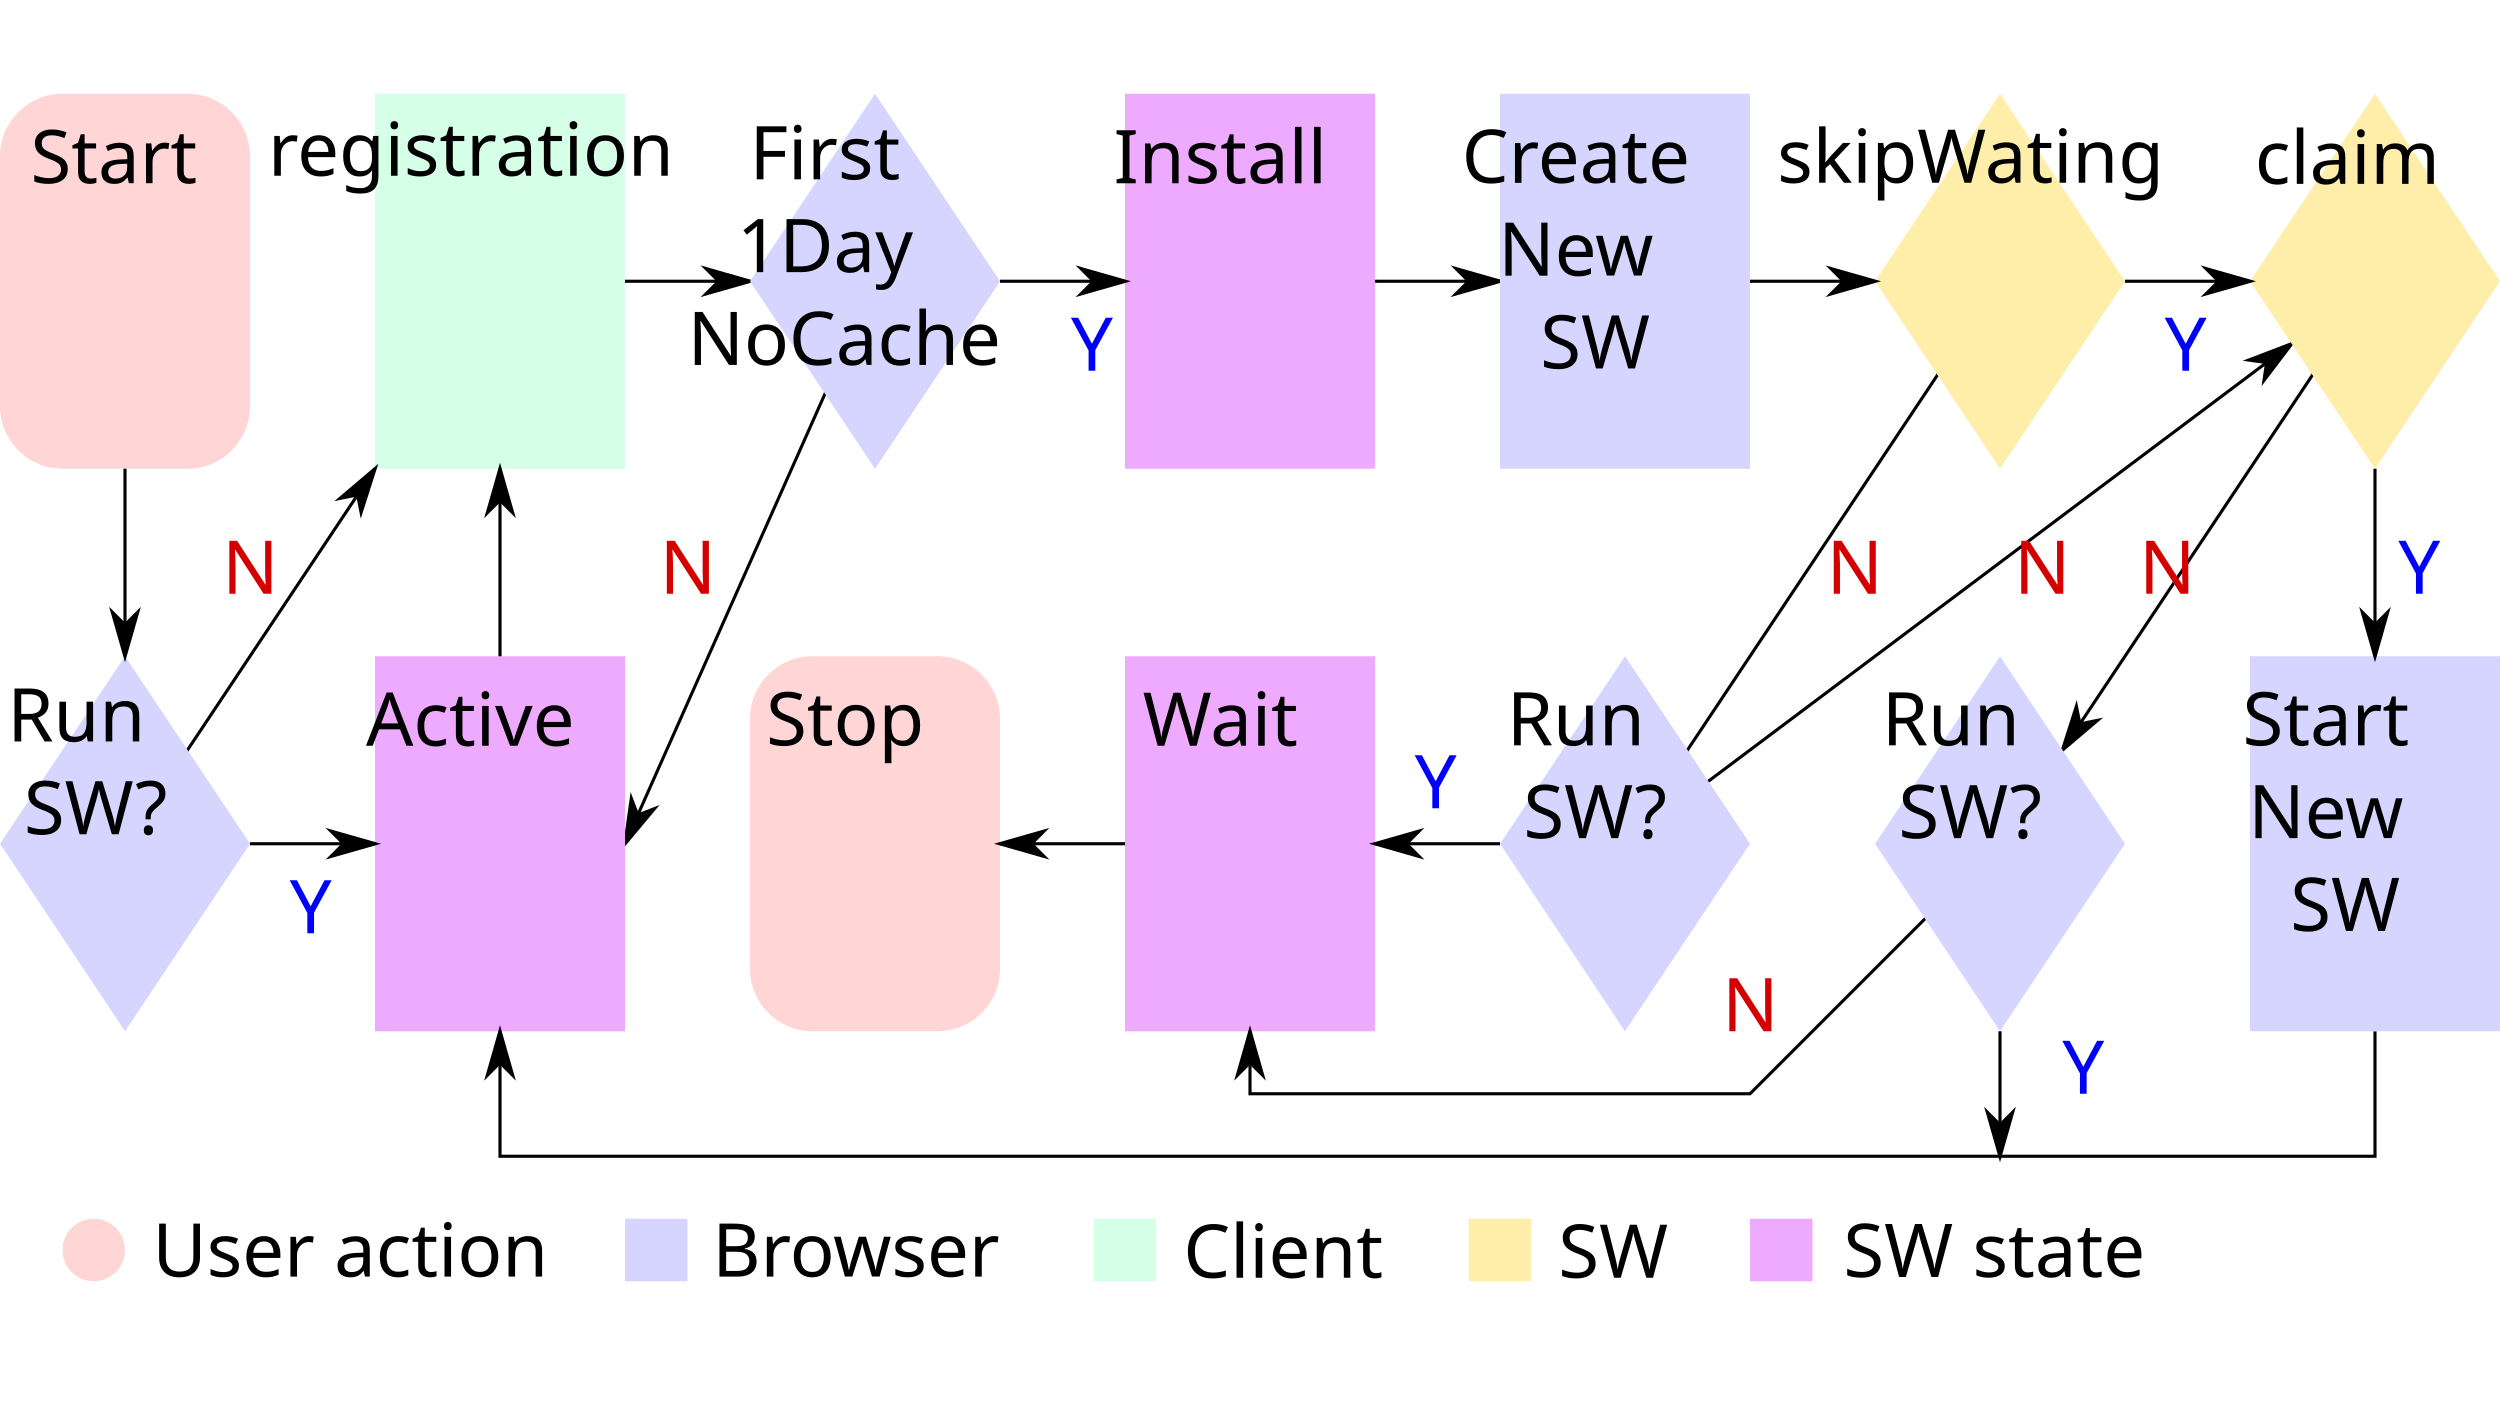
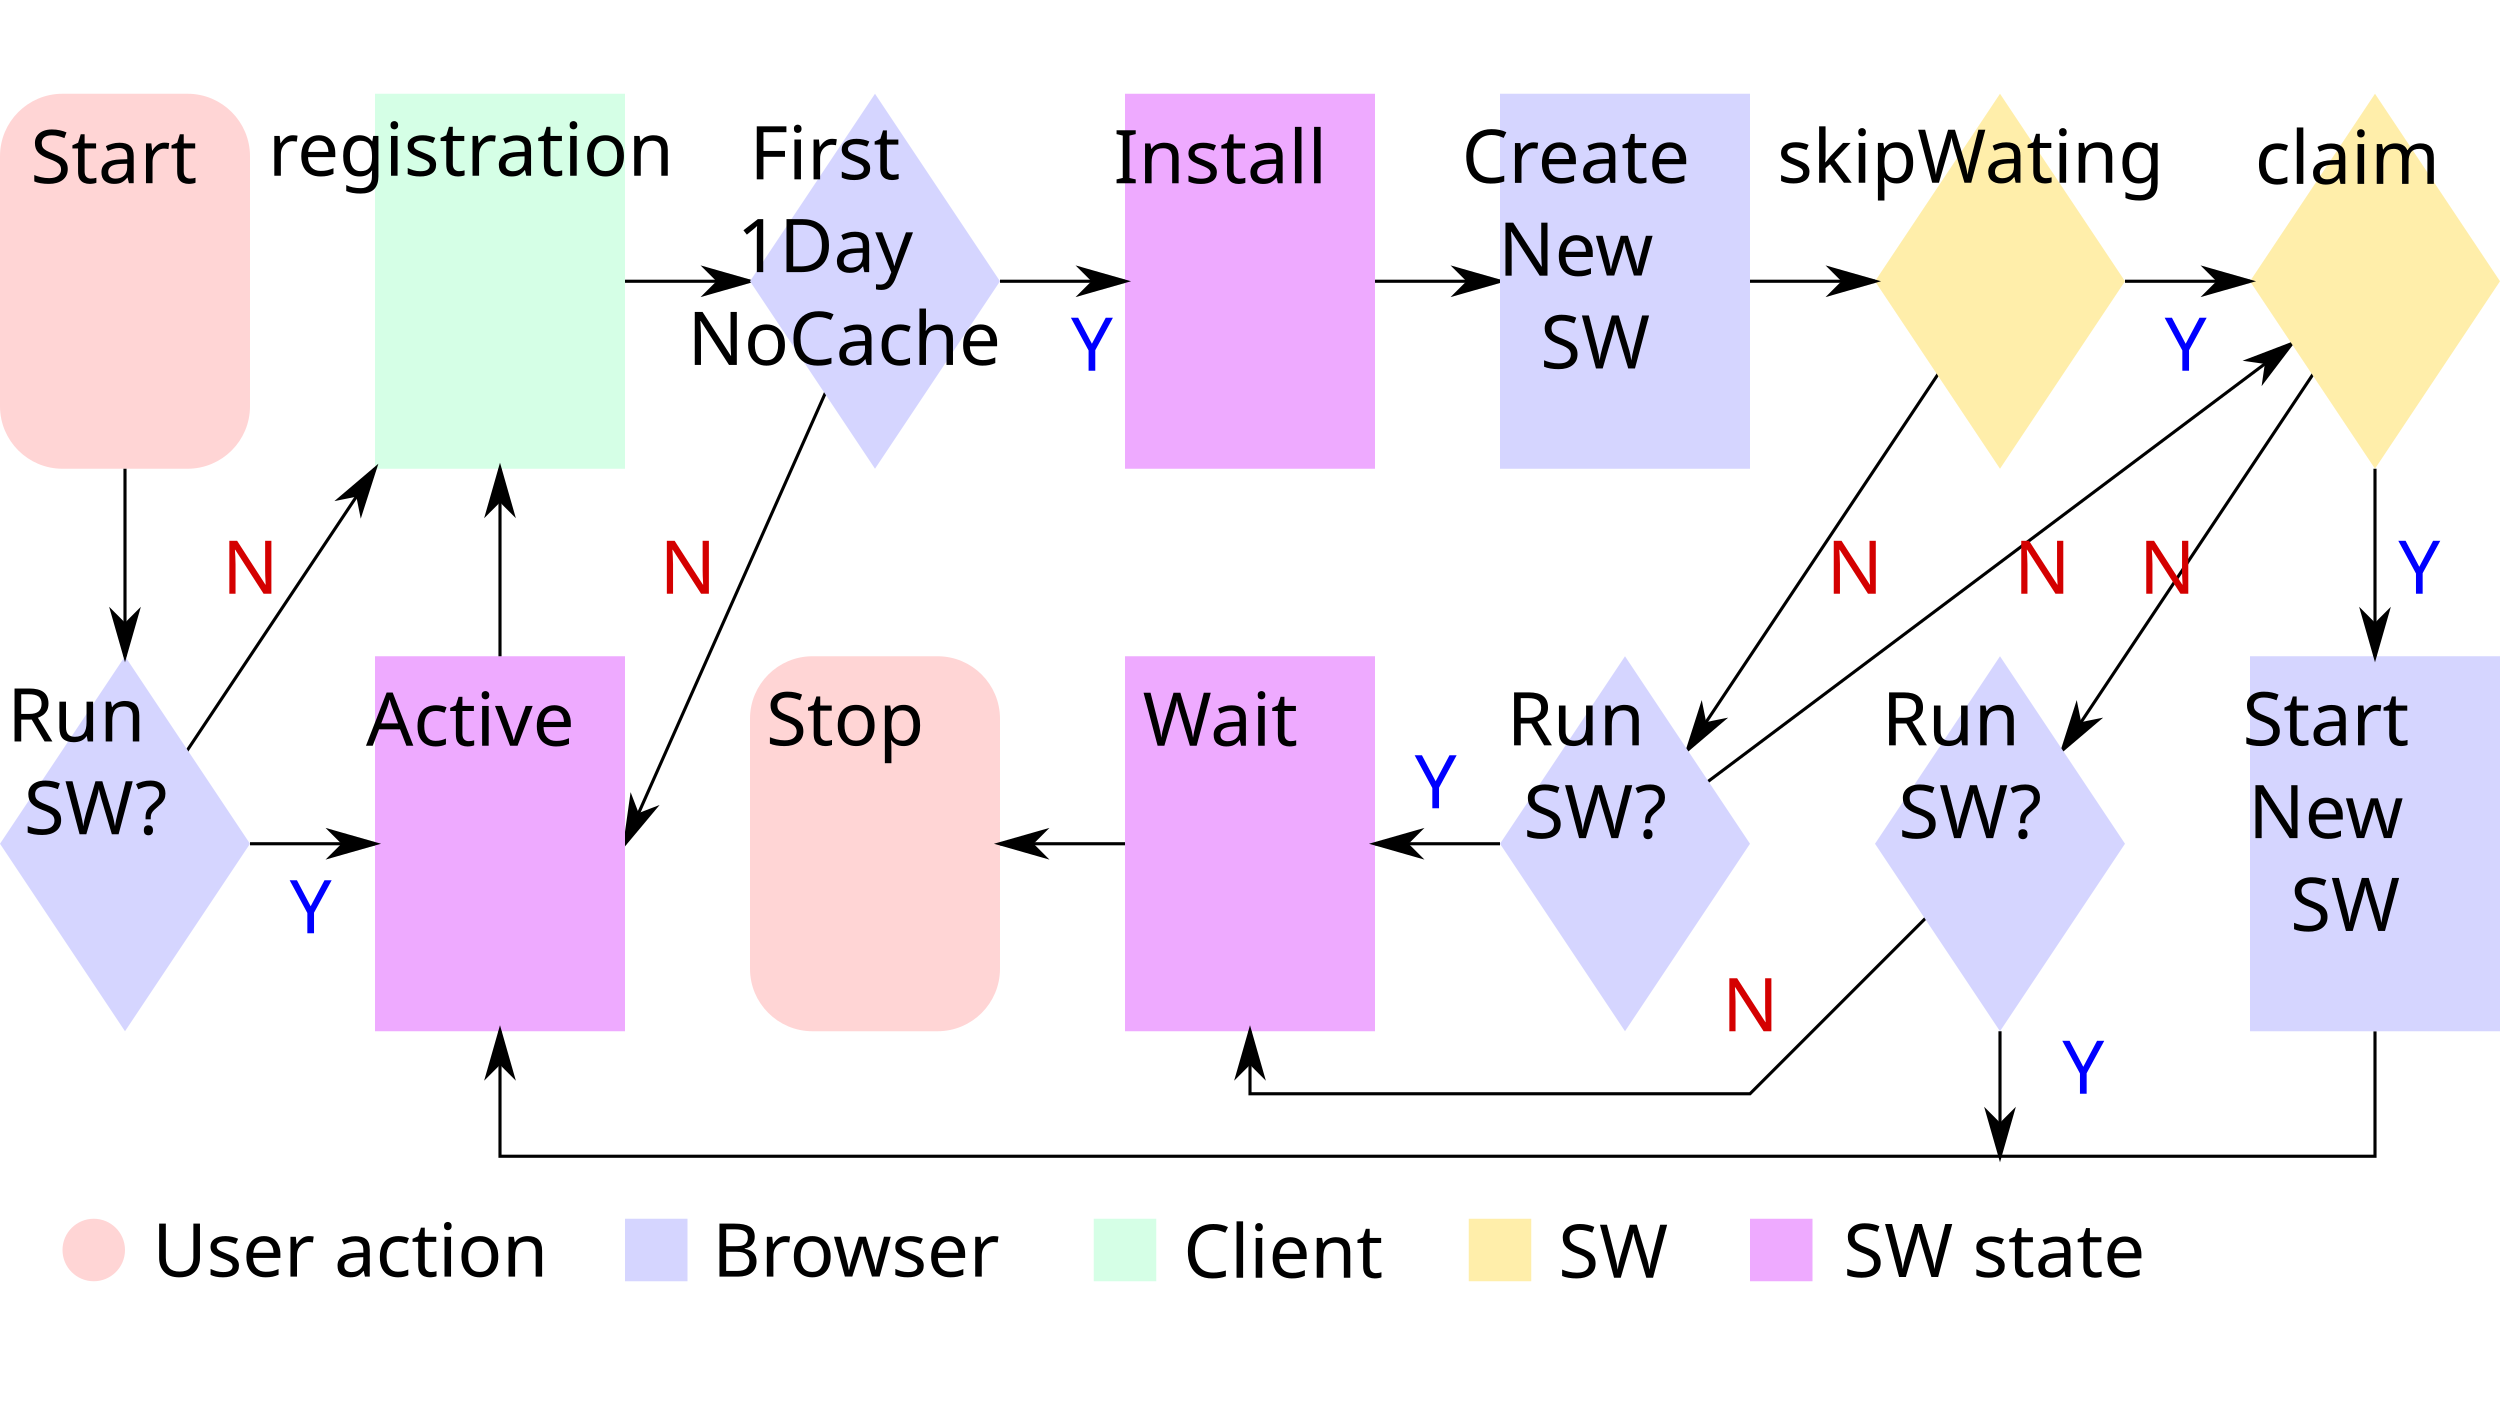
- <svg xmlns="http://www.w3.org/2000/svg" width="800" height="450" viewBox="0 0 800 450" id="svg2" version="1.1">
+ <svg xmlns="http://www.w3.org/2000/svg" version="1.1" id="svg2" viewBox="0 0 800 450" height="450" width="800">
  <defs id="defs4">
-     <marker style="overflow:visible;" id="Arrow1Lend" refX="0.0" refY="0.0" orient="auto">
-       <path transform="scale(0.8) rotate(180) translate(12.5,0)" style="fill-rule:evenodd;stroke:#000000;stroke-width:1pt;stroke-opacity:1;fill:#000000;fill-opacity:1" d="M 0.0,0.0 L 5.0,-5.0 L -12.5,0.0 L 5.0,5.0 L 0.0,0.0 z " id="path4861" />
+     <marker orient="auto" refY="0.0" refX="0.0" id="Arrow1Lend" style="overflow:visible;">
+       <path id="path4861" d="M 0.0,0.0 L 5.0,-5.0 L -12.5,0.0 L 5.0,5.0 L 0.0,0.0 z " style="fill-rule:evenodd;stroke:#000000;stroke-width:1pt;stroke-opacity:1;fill:#000000;fill-opacity:1" transform="scale(0.8) rotate(180) translate(12.5,0)" />
    </marker>
  </defs>
-   <path style="fill:none;fill-rule:evenodd;stroke:#000000;stroke-width:1px;stroke-linecap:butt;stroke-linejoin:miter;stroke-opacity:1;marker-end:url(#Arrow1Lend)" d="M 520,270 733.334,110" id="path4827" />
-   <path style="fill:none;fill-rule:evenodd;stroke:#000000;stroke-width:1px;stroke-linecap:butt;stroke-linejoin:miter;stroke-opacity:1;marker-end:url(#Arrow1Lend)" d="M 760,90 660,240" id="path4555" />
-   <path id="path4239" d="M 640,90 520,270" style="fill:none;fill-rule:evenodd;stroke:#000000;stroke-width:1px;stroke-linecap:butt;stroke-linejoin:miter;stroke-opacity:1;marker-end:url(#Arrow1Lend)" />
-   <rect style="fill:#ffd5d5;fill-opacity:1;stroke:none;stroke-width:20;stroke-linecap:round;stroke-linejoin:round;stroke-miterlimit:4;stroke-dasharray:none;stroke-dashoffset:0;stroke-opacity:1" id="rect4507" width="80" height="120" x="240" y="210" ry="20" />
+   <path id="path4827" d="M 520,270 733.334,110" style="fill:none;fill-rule:evenodd;stroke:#000000;stroke-width:1px;stroke-linecap:butt;stroke-linejoin:miter;stroke-opacity:1;marker-end:url(#Arrow1Lend)" />
+   <path id="path4555" d="M 760,90 660,240" style="fill:none;fill-rule:evenodd;stroke:#000000;stroke-width:1px;stroke-linecap:butt;stroke-linejoin:miter;stroke-opacity:1;marker-end:url(#Arrow1Lend)" />
+   <path id="path4239" d="M 640,90 540,240" style="fill:none;fill-rule:evenodd;stroke:#000000;stroke-width:1px;stroke-linecap:butt;stroke-linejoin:miter;stroke-opacity:1;marker-end:url(#Arrow1Lend)" />
+   <rect ry="20" y="210" x="240" height="120" width="80" id="rect4507" style="fill:#ffd5d5;fill-opacity:1;stroke:none;stroke-width:20;stroke-linecap:round;stroke-linejoin:round;stroke-miterlimit:4;stroke-dasharray:none;stroke-dashoffset:0;stroke-opacity:1" />
  <g id="layer1" />
-   <path id="path4796" d="m 200,90 40,0" style="fill:none;fill-rule:evenodd;stroke:#000000;stroke-width:1px;stroke-linecap:butt;stroke-linejoin:miter;stroke-opacity:1;marker-end:url(#Arrow1Lend)" />
-   <rect style="fill:#d5ffe6;fill-opacity:1;stroke:none;stroke-width:20;stroke-linecap:round;stroke-linejoin:round;stroke-miterlimit:4;stroke-dasharray:none;stroke-dashoffset:0;stroke-opacity:1" id="rect4175" width="80" height="120" x="120" y="30" ry="0" />
-   <path id="path4333" d="M 280,90 200,270" style="fill:none;fill-rule:evenodd;stroke:#000000;stroke-width:1px;stroke-linecap:butt;stroke-linejoin:miter;stroke-opacity:1;marker-end:url(#Arrow1Lend)" />
-   <path style="fill:#d5d5ff;fill-opacity:1;fill-rule:evenodd;stroke:none;stroke-width:1px;stroke-linecap:butt;stroke-linejoin:miter;stroke-opacity:1" d="m 280,30 -40,60 40,60 40,-60 z" id="path4177" />
-   <rect y="30" x="360" height="120" width="80" id="rect4187" style="fill:#eeaaff;fill-opacity:1;stroke:none;stroke-width:20;stroke-linecap:round;stroke-linejoin:round;stroke-miterlimit:4;stroke-dasharray:none;stroke-dashoffset:0;stroke-opacity:1" />
-   <path id="path4193" d="m 640,30 -40,60 40,60 40,-60 z" style="fill:#ffeeaa;fill-rule:evenodd;stroke:none;stroke-width:1px;stroke-linecap:butt;stroke-linejoin:miter;stroke-opacity:1" />
-   <rect y="210" x="360" height="120" width="80" id="rect4201" style="fill:#eeaaff;fill-opacity:1;stroke:none;stroke-width:20;stroke-linecap:round;stroke-linejoin:round;stroke-miterlimit:4;stroke-dasharray:none;stroke-dashoffset:0;stroke-opacity:1" />
-   <path style="fill:#ffeeaa;fill-rule:evenodd;stroke:none;stroke-width:1px;stroke-linecap:butt;stroke-linejoin:miter;stroke-opacity:1" d="m 760,30 -40,60 40,60 40,-60 z" id="path4211" />
-   <rect style="fill:#eeaaff;fill-opacity:1;stroke:none;stroke-width:20;stroke-linecap:round;stroke-linejoin:round;stroke-miterlimit:4;stroke-dasharray:none;stroke-dashoffset:0;stroke-opacity:1" id="rect4219" width="80" height="120" x="120" y="210" />
-   <path style="fill:#d5d5ff;fill-opacity:1;fill-rule:evenodd;stroke:none;stroke-width:1px;stroke-linecap:butt;stroke-linejoin:miter;stroke-opacity:1" d="m 520,210 -40,60 40,60 40,-60 z" id="path4245" />
-   <path style="fill:none;fill-rule:evenodd;stroke:#000000;stroke-width:1px;stroke-linecap:butt;stroke-linejoin:miter;stroke-opacity:1;marker-end:url(#Arrow1Lend)" d="m 320,90 40,0" id="path4263" />
-   <path id="path4269" d="m 440,90 40,0" style="fill:none;fill-rule:evenodd;stroke:#000000;stroke-width:1px;stroke-linecap:butt;stroke-linejoin:miter;stroke-opacity:1;marker-end:url(#Arrow1Lend)" />
-   <path style="fill:none;fill-rule:evenodd;stroke:#000000;stroke-width:1px;stroke-linecap:butt;stroke-linejoin:miter;stroke-opacity:1;marker-end:url(#Arrow1Lend)" d="m 560,90 40,0" id="path4275" />
-   <path style="fill:none;fill-rule:evenodd;stroke:#000000;stroke-width:1px;stroke-linecap:butt;stroke-linejoin:miter;stroke-opacity:1;marker-end:url(#Arrow1Lend)" d="m 480,270 -40,0" id="path4281" />
-   <path id="path4287" d="m 680,90 40,0" style="fill:none;fill-rule:evenodd;stroke:#000000;stroke-width:1px;stroke-linecap:butt;stroke-linejoin:miter;stroke-opacity:1;marker-end:url(#Arrow1Lend)" />
-   <path style="fill:none;fill-rule:evenodd;stroke:#000000;stroke-width:1px;stroke-linecap:butt;stroke-linejoin:miter;stroke-opacity:1;marker-end:url(#Arrow1Lend)" d="M 40,270 120,150" id="path4315" />
-   <path id="path4295" d="M 40,210 0,270 40,330 80,270 Z" style="fill:#d5d5ff;fill-rule:evenodd;stroke:none;stroke-width:1px;stroke-linecap:butt;stroke-linejoin:miter;stroke-opacity:1" />
-   <rect ry="20" y="30" x="0" height="120" width="80" id="rect4301" style="fill:#ffd5d5;fill-opacity:1;stroke:none;stroke-width:20;stroke-linecap:round;stroke-linejoin:round;stroke-miterlimit:4;stroke-dasharray:none;stroke-dashoffset:0;stroke-opacity:1" />
-   <path style="fill:none;fill-rule:evenodd;stroke:#000000;stroke-width:1px;stroke-linecap:butt;stroke-linejoin:miter;stroke-opacity:1;marker-end:url(#Arrow1Lend)" d="m 80,270 40,0" id="path4303" />
-   <path id="path4309" d="m 160,210 0,-60" style="fill:none;fill-rule:evenodd;stroke:#000000;stroke-width:1px;stroke-linecap:butt;stroke-linejoin:miter;stroke-opacity:1;marker-end:url(#Arrow1Lend)" />
-   <path style="fill:none;fill-rule:evenodd;stroke:#000000;stroke-width:1px;stroke-linecap:butt;stroke-linejoin:miter;stroke-opacity:1;marker-end:url(#Arrow1Lend)" d="m 40,150 0,60" id="path4321" />
-   <rect y="30" x="480" height="120" width="80" id="rect4345" style="fill:#d5d5ff;fill-opacity:1;stroke:none;stroke-width:20;stroke-linecap:round;stroke-linejoin:round;stroke-miterlimit:4;stroke-dasharray:none;stroke-dashoffset:0;stroke-opacity:1" />
-   <path style="fill:none;fill-rule:evenodd;stroke:#000000;stroke-width:1px;stroke-linecap:butt;stroke-linejoin:miter;stroke-opacity:1;marker-end:url(#Arrow1Lend)" d="m 760,330 0,40 -600,0 0,-40" id="path4359" />
-   <text xml:space="preserve" style="font-style:normal;font-weight:normal;font-size:23.756px;line-height:125%;font-family:sans-serif;letter-spacing:0px;word-spacing:0px;fill:#000000;fill-opacity:1;stroke:none;stroke-width:1px;stroke-linecap:butt;stroke-linejoin:miter;stroke-opacity:1" x="9.754" y="58.613" id="text4365">
-     <tspan id="tspan4367" x="9.754" y="58.613">Start</tspan>
+   <path style="fill:none;fill-rule:evenodd;stroke:#000000;stroke-width:1px;stroke-linecap:butt;stroke-linejoin:miter;stroke-opacity:1;marker-end:url(#Arrow1Lend)" d="m 200,90 40,0" id="path4796" />
+   <rect ry="0" y="30" x="120" height="120" width="80" id="rect4175" style="fill:#d5ffe6;fill-opacity:1;stroke:none;stroke-width:20;stroke-linecap:round;stroke-linejoin:round;stroke-miterlimit:4;stroke-dasharray:none;stroke-dashoffset:0;stroke-opacity:1" />
+   <path style="fill:none;fill-rule:evenodd;stroke:#000000;stroke-width:1px;stroke-linecap:butt;stroke-linejoin:miter;stroke-opacity:1;marker-end:url(#Arrow1Lend)" d="M 280,90 200,270" id="path4333" />
+   <path id="path4177" d="m 280,30 -40,60 40,60 40,-60 z" style="fill:#d5d5ff;fill-opacity:1;fill-rule:evenodd;stroke:none;stroke-width:1px;stroke-linecap:butt;stroke-linejoin:miter;stroke-opacity:1" />
+   <rect style="fill:#eeaaff;fill-opacity:1;stroke:none;stroke-width:20;stroke-linecap:round;stroke-linejoin:round;stroke-miterlimit:4;stroke-dasharray:none;stroke-dashoffset:0;stroke-opacity:1" id="rect4187" width="80" height="120" x="360" y="30" />
+   <path style="fill:#ffeeaa;fill-rule:evenodd;stroke:none;stroke-width:1px;stroke-linecap:butt;stroke-linejoin:miter;stroke-opacity:1" d="m 640,30 -40,60 40,60 40,-60 z" id="path4193" />
+   <rect style="fill:#eeaaff;fill-opacity:1;stroke:none;stroke-width:20;stroke-linecap:round;stroke-linejoin:round;stroke-miterlimit:4;stroke-dasharray:none;stroke-dashoffset:0;stroke-opacity:1" id="rect4201" width="80" height="120" x="360" y="210" />
+   <path id="path4211" d="m 760,30 -40,60 40,60 40,-60 z" style="fill:#ffeeaa;fill-rule:evenodd;stroke:none;stroke-width:1px;stroke-linecap:butt;stroke-linejoin:miter;stroke-opacity:1" />
+   <rect y="210" x="120" height="120" width="80" id="rect4219" style="fill:#eeaaff;fill-opacity:1;stroke:none;stroke-width:20;stroke-linecap:round;stroke-linejoin:round;stroke-miterlimit:4;stroke-dasharray:none;stroke-dashoffset:0;stroke-opacity:1" />
+   <path id="path4245" d="m 520,210 -40,60 40,60 40,-60 z" style="fill:#d5d5ff;fill-opacity:1;fill-rule:evenodd;stroke:none;stroke-width:1px;stroke-linecap:butt;stroke-linejoin:miter;stroke-opacity:1" />
+   <path id="path4263" d="m 320,90 40,0" style="fill:none;fill-rule:evenodd;stroke:#000000;stroke-width:1px;stroke-linecap:butt;stroke-linejoin:miter;stroke-opacity:1;marker-end:url(#Arrow1Lend)" />
+   <path style="fill:none;fill-rule:evenodd;stroke:#000000;stroke-width:1px;stroke-linecap:butt;stroke-linejoin:miter;stroke-opacity:1;marker-end:url(#Arrow1Lend)" d="m 440,90 40,0" id="path4269" />
+   <path id="path4275" d="m 560,90 40,0" style="fill:none;fill-rule:evenodd;stroke:#000000;stroke-width:1px;stroke-linecap:butt;stroke-linejoin:miter;stroke-opacity:1;marker-end:url(#Arrow1Lend)" />
+   <path id="path4281" d="m 480,270 -40,0" style="fill:none;fill-rule:evenodd;stroke:#000000;stroke-width:1px;stroke-linecap:butt;stroke-linejoin:miter;stroke-opacity:1;marker-end:url(#Arrow1Lend)" />
+   <path style="fill:none;fill-rule:evenodd;stroke:#000000;stroke-width:1px;stroke-linecap:butt;stroke-linejoin:miter;stroke-opacity:1;marker-end:url(#Arrow1Lend)" d="m 680,90 40,0" id="path4287" />
+   <path id="path4315" d="M 40,270 120,150" style="fill:none;fill-rule:evenodd;stroke:#000000;stroke-width:1px;stroke-linecap:butt;stroke-linejoin:miter;stroke-opacity:1;marker-end:url(#Arrow1Lend)" />
+   <path style="fill:#d5d5ff;fill-rule:evenodd;stroke:none;stroke-width:1px;stroke-linecap:butt;stroke-linejoin:miter;stroke-opacity:1" d="M 40,210 0,270 40,330 80,270 Z" id="path4295" />
+   <rect style="fill:#ffd5d5;fill-opacity:1;stroke:none;stroke-width:20;stroke-linecap:round;stroke-linejoin:round;stroke-miterlimit:4;stroke-dasharray:none;stroke-dashoffset:0;stroke-opacity:1" id="rect4301" width="80" height="120" x="0" y="30" ry="20" />
+   <path id="path4303" d="m 80,270 40,0" style="fill:none;fill-rule:evenodd;stroke:#000000;stroke-width:1px;stroke-linecap:butt;stroke-linejoin:miter;stroke-opacity:1;marker-end:url(#Arrow1Lend)" />
+   <path style="fill:none;fill-rule:evenodd;stroke:#000000;stroke-width:1px;stroke-linecap:butt;stroke-linejoin:miter;stroke-opacity:1;marker-end:url(#Arrow1Lend)" d="m 160,210 0,-60" id="path4309" />
+   <path id="path4321" d="m 40,150 0,60" style="fill:none;fill-rule:evenodd;stroke:#000000;stroke-width:1px;stroke-linecap:butt;stroke-linejoin:miter;stroke-opacity:1;marker-end:url(#Arrow1Lend)" />
+   <rect style="fill:#d5d5ff;fill-opacity:1;stroke:none;stroke-width:20;stroke-linecap:round;stroke-linejoin:round;stroke-miterlimit:4;stroke-dasharray:none;stroke-dashoffset:0;stroke-opacity:1" id="rect4345" width="80" height="120" x="480" y="30" />
+   <path id="path4359" d="m 760,330 0,40 -600,0 0,-40" style="fill:none;fill-rule:evenodd;stroke:#000000;stroke-width:1px;stroke-linecap:butt;stroke-linejoin:miter;stroke-opacity:1;marker-end:url(#Arrow1Lend)" />
+   <text id="text4365" y="58.613" x="9.754" style="font-style:normal;font-weight:normal;font-size:23.756px;line-height:125%;font-family:sans-serif;letter-spacing:0px;word-spacing:0px;fill:#000000;fill-opacity:1;stroke:none;stroke-width:1px;stroke-linecap:butt;stroke-linejoin:miter;stroke-opacity:1" xml:space="preserve">
+     <tspan y="58.613" x="9.754" id="tspan4367">Start</tspan>
  </text>
-   <text id="text4369" y="56.241" x="159.954" style="font-style:normal;font-weight:normal;font-size:23.756px;line-height:125%;font-family:sans-serif;letter-spacing:0px;word-spacing:0px;fill:#000000;fill-opacity:1;stroke:none;stroke-width:1px;stroke-linecap:butt;stroke-linejoin:miter;stroke-opacity:1" xml:space="preserve">
-     <tspan y="56.241" x="159.954" id="tspan4377" style="text-align:center;text-anchor:middle">registration</tspan>
+   <text xml:space="preserve" style="font-style:normal;font-weight:normal;font-size:23.756px;line-height:125%;font-family:sans-serif;letter-spacing:0px;word-spacing:0px;fill:#000000;fill-opacity:1;stroke:none;stroke-width:1px;stroke-linecap:butt;stroke-linejoin:miter;stroke-opacity:1" x="159.954" y="56.241" id="text4369">
+     <tspan style="text-align:center;text-anchor:middle" id="tspan4377" x="159.954" y="56.241">registration</tspan>
  </text>
-   <text id="text4379" y="57.388" x="279.42" style="font-style:normal;font-weight:normal;font-size:23.756px;line-height:125%;font-family:sans-serif;text-align:center;letter-spacing:0px;word-spacing:0px;text-anchor:middle;fill:#000000;fill-opacity:1;stroke:none;stroke-width:1px;stroke-linecap:butt;stroke-linejoin:miter;stroke-opacity:1" xml:space="preserve">
-     <tspan y="57.388" x="279.42" id="tspan4381">First</tspan>
-     <tspan y="87.082" x="279.42" id="tspan4385">1Day</tspan>
-     <tspan y="116.777" x="279.42" id="tspan4383">NoCache</tspan>
+   <text xml:space="preserve" style="font-style:normal;font-weight:normal;font-size:23.756px;line-height:125%;font-family:sans-serif;text-align:center;letter-spacing:0px;word-spacing:0px;text-anchor:middle;fill:#000000;fill-opacity:1;stroke:none;stroke-width:1px;stroke-linecap:butt;stroke-linejoin:miter;stroke-opacity:1" x="279.42" y="57.388" id="text4379">
+     <tspan id="tspan4381" x="279.42" y="57.388">First</tspan>
+     <tspan id="tspan4385" x="279.42" y="87.082">1Day</tspan>
+     <tspan id="tspan4383" x="279.42" y="116.777">NoCache</tspan>
  </text>
-   <text id="text4387" y="237.272" x="39.867" style="font-style:normal;font-weight:normal;font-size:23.756px;line-height:125%;font-family:sans-serif;text-align:center;letter-spacing:0px;word-spacing:0px;text-anchor:middle;fill:#000000;fill-opacity:1;stroke:none;stroke-width:1px;stroke-linecap:butt;stroke-linejoin:miter;stroke-opacity:1" xml:space="preserve">
-     <tspan y="237.272" x="39.867" id="tspan4389">Run</tspan>
-     <tspan y="266.966" x="39.867" id="tspan4391">SW?</tspan>
+   <text xml:space="preserve" style="font-style:normal;font-weight:normal;font-size:23.756px;line-height:125%;font-family:sans-serif;text-align:center;letter-spacing:0px;word-spacing:0px;text-anchor:middle;fill:#000000;fill-opacity:1;stroke:none;stroke-width:1px;stroke-linecap:butt;stroke-linejoin:miter;stroke-opacity:1" x="39.867" y="237.272" id="text4387">
+     <tspan id="tspan4389" x="39.867" y="237.272">Run</tspan>
+     <tspan id="tspan4391" x="39.867" y="266.966">SW?</tspan>
  </text>
-   <text xml:space="preserve" style="font-style:normal;font-weight:normal;font-size:23.756px;line-height:125%;font-family:sans-serif;text-align:center;letter-spacing:0px;word-spacing:0px;text-anchor:middle;fill:#000000;fill-opacity:1;stroke:none;stroke-width:1px;stroke-linecap:butt;stroke-linejoin:miter;stroke-opacity:1" x="159.751" y="238.636" id="text4393">
-     <tspan id="tspan4397" x="159.751" y="238.636">Active</tspan>
+   <text id="text4393" y="238.636" x="159.751" style="font-style:normal;font-weight:normal;font-size:23.756px;line-height:125%;font-family:sans-serif;text-align:center;letter-spacing:0px;word-spacing:0px;text-anchor:middle;fill:#000000;fill-opacity:1;stroke:none;stroke-width:1px;stroke-linecap:butt;stroke-linejoin:miter;stroke-opacity:1" xml:space="preserve">
+     <tspan y="238.636" x="159.751" id="tspan4397">Active</tspan>
  </text>
-   <text id="text4401" y="58.636" x="399.751" style="font-style:normal;font-weight:normal;font-size:23.756px;line-height:125%;font-family:sans-serif;text-align:center;letter-spacing:0px;word-spacing:0px;text-anchor:middle;fill:#000000;fill-opacity:1;stroke:none;stroke-width:1px;stroke-linecap:butt;stroke-linejoin:miter;stroke-opacity:1" xml:space="preserve">
-     <tspan y="58.636" x="399.751" id="tspan4403">Install</tspan>
+   <text xml:space="preserve" style="font-style:normal;font-weight:normal;font-size:23.756px;line-height:125%;font-family:sans-serif;text-align:center;letter-spacing:0px;word-spacing:0px;text-anchor:middle;fill:#000000;fill-opacity:1;stroke:none;stroke-width:1px;stroke-linecap:butt;stroke-linejoin:miter;stroke-opacity:1" x="399.751" y="58.636" id="text4401">
+     <tspan id="tspan4403" x="399.751" y="58.636">Install</tspan>
  </text>
-   <text xml:space="preserve" style="font-style:normal;font-weight:normal;font-size:23.756px;line-height:125%;font-family:sans-serif;text-align:center;letter-spacing:0px;word-spacing:0px;text-anchor:middle;fill:#000000;fill-opacity:1;stroke:none;stroke-width:1px;stroke-linecap:butt;stroke-linejoin:miter;stroke-opacity:1" x="639.855" y="58.478" id="text4405">
-     <tspan x="639.855" y="58.478" id="tspan4409">skipWating</tspan>
+   <text id="text4405" y="58.478" x="639.855" style="font-style:normal;font-weight:normal;font-size:23.756px;line-height:125%;font-family:sans-serif;text-align:center;letter-spacing:0px;word-spacing:0px;text-anchor:middle;fill:#000000;fill-opacity:1;stroke:none;stroke-width:1px;stroke-linecap:butt;stroke-linejoin:miter;stroke-opacity:1" xml:space="preserve">
+     <tspan id="tspan4409" y="58.478" x="639.855">skipWating</tspan>
  </text>
-   <text xml:space="preserve" style="font-style:normal;font-weight:normal;font-size:23.756px;line-height:125%;font-family:sans-serif;text-align:center;letter-spacing:0px;word-spacing:0px;text-anchor:middle;fill:#000000;fill-opacity:1;stroke:none;stroke-width:1px;stroke-linecap:butt;stroke-linejoin:miter;stroke-opacity:1" x="760.418" y="58.845" id="text4415">
-     <tspan id="tspan4417" x="760.418" y="58.845">claim</tspan>
+   <text id="text4415" y="58.845" x="760.418" style="font-style:normal;font-weight:normal;font-size:23.756px;line-height:125%;font-family:sans-serif;text-align:center;letter-spacing:0px;word-spacing:0px;text-anchor:middle;fill:#000000;fill-opacity:1;stroke:none;stroke-width:1px;stroke-linecap:butt;stroke-linejoin:miter;stroke-opacity:1" xml:space="preserve">
+     <tspan y="58.845" x="760.418" id="tspan4417">claim</tspan>
  </text>
-   <text id="text4427" y="238.636" x="399.751" style="font-style:normal;font-weight:normal;font-size:23.756px;line-height:125%;font-family:sans-serif;text-align:center;letter-spacing:0px;word-spacing:0px;text-anchor:middle;fill:#000000;fill-opacity:1;stroke:none;stroke-width:1px;stroke-linecap:butt;stroke-linejoin:miter;stroke-opacity:1" xml:space="preserve">
-     <tspan y="238.636" x="399.751" id="tspan4429">Wait</tspan>
+   <text xml:space="preserve" style="font-style:normal;font-weight:normal;font-size:23.756px;line-height:125%;font-family:sans-serif;text-align:center;letter-spacing:0px;word-spacing:0px;text-anchor:middle;fill:#000000;fill-opacity:1;stroke:none;stroke-width:1px;stroke-linecap:butt;stroke-linejoin:miter;stroke-opacity:1" x="399.751" y="238.636" id="text4427">
+     <tspan id="tspan4429" x="399.751" y="238.636">Wait</tspan>
  </text>
-   <text xml:space="preserve" style="font-style:normal;font-weight:normal;font-size:23.756px;line-height:125%;font-family:sans-serif;text-align:center;letter-spacing:0px;word-spacing:0px;text-anchor:middle;fill:#000000;fill-opacity:1;stroke:none;stroke-width:1px;stroke-linecap:butt;stroke-linejoin:miter;stroke-opacity:1" x="519.716" y="238.514" id="text4431">
-     <tspan id="tspan4433" x="519.716" y="238.514">Run</tspan>
-     <tspan x="519.716" y="268.209" id="tspan4435">SW?</tspan>
+   <text id="text4431" y="238.514" x="519.716" style="font-style:normal;font-weight:normal;font-size:23.756px;line-height:125%;font-family:sans-serif;text-align:center;letter-spacing:0px;word-spacing:0px;text-anchor:middle;fill:#000000;fill-opacity:1;stroke:none;stroke-width:1px;stroke-linecap:butt;stroke-linejoin:miter;stroke-opacity:1" xml:space="preserve">
+     <tspan y="238.514" x="519.716" id="tspan4433">Run</tspan>
+     <tspan id="tspan4435" y="268.209" x="519.716">SW?</tspan>
  </text>
-   <text xml:space="preserve" style="font-style:normal;font-weight:normal;font-size:23.756px;line-height:125%;font-family:sans-serif;text-align:center;letter-spacing:0px;word-spacing:0px;text-anchor:middle;fill:#000000;fill-opacity:1;stroke:none;stroke-width:1px;stroke-linecap:butt;stroke-linejoin:miter;stroke-opacity:1" x="519.716" y="58.514" id="text4443">
-     <tspan id="tspan4445" x="519.716" y="58.514">Create</tspan>
-     <tspan x="519.716" y="88.209" id="tspan4849">New</tspan>
-     <tspan x="519.716" y="117.904" id="tspan4447">SW</tspan>
+   <text id="text4443" y="58.514" x="519.716" style="font-style:normal;font-weight:normal;font-size:23.756px;line-height:125%;font-family:sans-serif;text-align:center;letter-spacing:0px;word-spacing:0px;text-anchor:middle;fill:#000000;fill-opacity:1;stroke:none;stroke-width:1px;stroke-linecap:butt;stroke-linejoin:miter;stroke-opacity:1" xml:space="preserve">
+     <tspan y="58.514" x="519.716" id="tspan4445">Create</tspan>
+     <tspan id="tspan4849" y="88.209" x="519.716">New</tspan>
+     <tspan id="tspan4447" y="117.904" x="519.716">SW</tspan>
  </text>
-   <text id="text4449" y="298.636" x="92.692" style="font-style:normal;font-weight:normal;font-size:23.756px;line-height:125%;font-family:sans-serif;letter-spacing:0px;word-spacing:0px;fill:#0000ff;fill-opacity:1;stroke:none;stroke-width:1px;stroke-linecap:butt;stroke-linejoin:miter;stroke-opacity:1" xml:space="preserve">
-     <tspan y="298.636" x="92.692" id="tspan4451">Y</tspan>
+   <text xml:space="preserve" style="font-style:normal;font-weight:normal;font-size:23.756px;line-height:125%;font-family:sans-serif;letter-spacing:0px;word-spacing:0px;fill:#0000ff;fill-opacity:1;stroke:none;stroke-width:1px;stroke-linecap:butt;stroke-linejoin:miter;stroke-opacity:1" x="92.692" y="298.636" id="text4449">
+     <tspan id="tspan4451" x="92.692" y="298.636">Y</tspan>
  </text>
-   <text xml:space="preserve" style="font-style:normal;font-weight:normal;font-size:23.756px;line-height:125%;font-family:sans-serif;letter-spacing:0px;word-spacing:0px;fill:#d40000;fill-opacity:1;stroke:none;stroke-width:1px;stroke-linecap:butt;stroke-linejoin:miter;stroke-opacity:1" x="71.092" y="190" id="text4453">
-     <tspan id="tspan4455" x="71.092" y="190">N</tspan>
+   <text id="text4453" y="190" x="71.092" style="font-style:normal;font-weight:normal;font-size:23.756px;line-height:125%;font-family:sans-serif;letter-spacing:0px;word-spacing:0px;fill:#d40000;fill-opacity:1;stroke:none;stroke-width:1px;stroke-linecap:butt;stroke-linejoin:miter;stroke-opacity:1" xml:space="preserve">
+     <tspan y="190" x="71.092" id="tspan4455">N</tspan>
  </text>
-   <text id="text4461" y="190" x="211.092" style="font-style:normal;font-weight:normal;font-size:23.756px;line-height:125%;font-family:sans-serif;letter-spacing:0px;word-spacing:0px;fill:#d40000;fill-opacity:1;stroke:none;stroke-width:1px;stroke-linecap:butt;stroke-linejoin:miter;stroke-opacity:1" xml:space="preserve">
-     <tspan y="190" x="211.092" id="tspan4463">N</tspan>
+   <text xml:space="preserve" style="font-style:normal;font-weight:normal;font-size:23.756px;line-height:125%;font-family:sans-serif;letter-spacing:0px;word-spacing:0px;fill:#d40000;fill-opacity:1;stroke:none;stroke-width:1px;stroke-linecap:butt;stroke-linejoin:miter;stroke-opacity:1" x="211.092" y="190" id="text4461">
+     <tspan id="tspan4463" x="211.092" y="190">N</tspan>
  </text>
-   <text id="text4465" y="118.636" x="342.692" style="font-style:normal;font-weight:normal;font-size:23.756px;line-height:125%;font-family:sans-serif;letter-spacing:0px;word-spacing:0px;fill:#0000ff;fill-opacity:1;stroke:none;stroke-width:1px;stroke-linecap:butt;stroke-linejoin:miter;stroke-opacity:1" xml:space="preserve">
-     <tspan y="118.636" x="342.692" id="tspan4467">Y</tspan>
+   <text xml:space="preserve" style="font-style:normal;font-weight:normal;font-size:23.756px;line-height:125%;font-family:sans-serif;letter-spacing:0px;word-spacing:0px;fill:#0000ff;fill-opacity:1;stroke:none;stroke-width:1px;stroke-linecap:butt;stroke-linejoin:miter;stroke-opacity:1" x="342.692" y="118.636" id="text4465">
+     <tspan id="tspan4467" x="342.692" y="118.636">Y</tspan>
  </text>
-   <text id="text4473" y="118.636" x="692.692" style="font-style:normal;font-weight:normal;font-size:23.756px;line-height:125%;font-family:sans-serif;letter-spacing:0px;word-spacing:0px;fill:#0000ff;fill-opacity:1;stroke:none;stroke-width:1px;stroke-linecap:butt;stroke-linejoin:miter;stroke-opacity:1" xml:space="preserve">
-     <tspan y="118.636" x="692.692" id="tspan4475">Y</tspan>
+   <text xml:space="preserve" style="font-style:normal;font-weight:normal;font-size:23.756px;line-height:125%;font-family:sans-serif;letter-spacing:0px;word-spacing:0px;fill:#0000ff;fill-opacity:1;stroke:none;stroke-width:1px;stroke-linecap:butt;stroke-linejoin:miter;stroke-opacity:1" x="692.692" y="118.636" id="text4473">
+     <tspan id="tspan4475" x="692.692" y="118.636">Y</tspan>
  </text>
-   <text xml:space="preserve" style="font-style:normal;font-weight:normal;font-size:23.756px;line-height:125%;font-family:sans-serif;letter-spacing:0px;word-spacing:0px;fill:#0000ff;fill-opacity:1;stroke:none;stroke-width:1px;stroke-linecap:butt;stroke-linejoin:miter;stroke-opacity:1" x="767.454" y="190" id="text4477">
-     <tspan id="tspan4479" x="767.454" y="190">Y</tspan>
+   <text id="text4477" y="190" x="767.454" style="font-style:normal;font-weight:normal;font-size:23.756px;line-height:125%;font-family:sans-serif;letter-spacing:0px;word-spacing:0px;fill:#0000ff;fill-opacity:1;stroke:none;stroke-width:1px;stroke-linecap:butt;stroke-linejoin:miter;stroke-opacity:1" xml:space="preserve">
+     <tspan y="190" x="767.454" id="tspan4479">Y</tspan>
  </text>
-   <text xml:space="preserve" style="font-style:normal;font-weight:normal;font-size:23.756px;line-height:125%;font-family:sans-serif;letter-spacing:0px;word-spacing:0px;fill:#0000ff;fill-opacity:1;stroke:none;stroke-width:1px;stroke-linecap:butt;stroke-linejoin:miter;stroke-opacity:1" x="452.692" y="258.636" id="text4481">
-     <tspan id="tspan4483" x="452.692" y="258.636">Y</tspan>
+   <text id="text4481" y="258.636" x="452.692" style="font-style:normal;font-weight:normal;font-size:23.756px;line-height:125%;font-family:sans-serif;letter-spacing:0px;word-spacing:0px;fill:#0000ff;fill-opacity:1;stroke:none;stroke-width:1px;stroke-linecap:butt;stroke-linejoin:miter;stroke-opacity:1" xml:space="preserve">
+     <tspan y="258.636" x="452.692" id="tspan4483">Y</tspan>
  </text>
-   <text xml:space="preserve" style="font-style:normal;font-weight:normal;font-size:23.756px;line-height:125%;font-family:sans-serif;letter-spacing:0px;word-spacing:0px;fill:#d40000;fill-opacity:1;stroke:none;stroke-width:1px;stroke-linecap:butt;stroke-linejoin:miter;stroke-opacity:1" x="584.503" y="190" id="text4485">
-     <tspan id="tspan4487" x="584.503" y="190">N</tspan>
+   <text id="text4485" y="190" x="584.503" style="font-style:normal;font-weight:normal;font-size:23.756px;line-height:125%;font-family:sans-serif;letter-spacing:0px;word-spacing:0px;fill:#d40000;fill-opacity:1;stroke:none;stroke-width:1px;stroke-linecap:butt;stroke-linejoin:miter;stroke-opacity:1" xml:space="preserve">
+     <tspan y="190" x="584.503" id="tspan4487">N</tspan>
  </text>
-   <path id="path4491" d="m 360,270 -40,0" style="fill:none;fill-rule:evenodd;stroke:#000000;stroke-width:1px;stroke-linecap:butt;stroke-linejoin:miter;stroke-opacity:1;marker-end:url(#Arrow1Lend)" />
-   <text xml:space="preserve" style="font-style:normal;font-weight:normal;font-size:23.756px;line-height:125%;font-family:sans-serif;text-align:center;letter-spacing:0px;word-spacing:0px;text-anchor:middle;fill:#000000;fill-opacity:1;stroke:none;stroke-width:1px;stroke-linecap:butt;stroke-linejoin:miter;stroke-opacity:1" x="279.716" y="238.514" id="text4497">
-     <tspan id="tspan4499" x="279.716" y="238.514">Stop</tspan>
+   <path style="fill:none;fill-rule:evenodd;stroke:#000000;stroke-width:1px;stroke-linecap:butt;stroke-linejoin:miter;stroke-opacity:1;marker-end:url(#Arrow1Lend)" d="m 360,270 -40,0" id="path4491" />
+   <text id="text4497" y="238.514" x="279.716" style="font-style:normal;font-weight:normal;font-size:23.756px;line-height:125%;font-family:sans-serif;text-align:center;letter-spacing:0px;word-spacing:0px;text-anchor:middle;fill:#000000;fill-opacity:1;stroke:none;stroke-width:1px;stroke-linecap:butt;stroke-linejoin:miter;stroke-opacity:1" xml:space="preserve">
+     <tspan y="238.514" x="279.716" id="tspan4499">Stop</tspan>
  </text>
-   <path id="path4501" d="m 640,330 0,40" style="fill:none;fill-rule:evenodd;stroke:#000000;stroke-width:1px;stroke-linecap:butt;stroke-linejoin:miter;stroke-opacity:1;marker-end:url(#Arrow1Lend)" />
-   <rect style="fill:#ffd5d5;fill-opacity:1;stroke:none;stroke-width:20;stroke-linecap:round;stroke-linejoin:round;stroke-miterlimit:4;stroke-dasharray:none;stroke-dashoffset:0;stroke-opacity:1" id="rect4509" width="20" height="20" x="20" y="390" ry="10" />
-   <text id="text4511" y="408.514" x="48.787" style="font-style:normal;font-weight:normal;font-size:23.756px;line-height:125%;font-family:sans-serif;text-align:start;letter-spacing:0px;word-spacing:0px;text-anchor:start;fill:#000000;fill-opacity:1;stroke:none;stroke-width:1px;stroke-linecap:butt;stroke-linejoin:miter;stroke-opacity:1" xml:space="preserve">
-     <tspan y="408.514" x="48.787" id="tspan4513">User action</tspan>
+   <path style="fill:none;fill-rule:evenodd;stroke:#000000;stroke-width:1px;stroke-linecap:butt;stroke-linejoin:miter;stroke-opacity:1;marker-end:url(#Arrow1Lend)" d="m 640,330 0,40" id="path4501" />
+   <rect ry="10" y="390" x="20" height="20" width="20" id="rect4509" style="fill:#ffd5d5;fill-opacity:1;stroke:none;stroke-width:20;stroke-linecap:round;stroke-linejoin:round;stroke-miterlimit:4;stroke-dasharray:none;stroke-dashoffset:0;stroke-opacity:1" />
+   <text xml:space="preserve" style="font-style:normal;font-weight:normal;font-size:23.756px;line-height:125%;font-family:sans-serif;text-align:start;letter-spacing:0px;word-spacing:0px;text-anchor:start;fill:#000000;fill-opacity:1;stroke:none;stroke-width:1px;stroke-linecap:butt;stroke-linejoin:miter;stroke-opacity:1" x="48.787" y="408.514" id="text4511">
+     <tspan id="tspan4513" x="48.787" y="408.514">User action</tspan>
  </text>
-   <rect style="fill:#d5d5ff;fill-opacity:1;stroke:none;stroke-width:20;stroke-linecap:round;stroke-linejoin:round;stroke-miterlimit:4;stroke-dasharray:none;stroke-dashoffset:0;stroke-opacity:1" id="rect4515" width="20" height="20" x="200" y="390" />
-   <text xml:space="preserve" style="font-style:normal;font-weight:normal;font-size:23.756px;line-height:125%;font-family:sans-serif;text-align:start;letter-spacing:0px;word-spacing:0px;text-anchor:start;fill:#000000;fill-opacity:1;stroke:none;stroke-width:1px;stroke-linecap:butt;stroke-linejoin:miter;stroke-opacity:1" x="227.935" y="408.514" id="text4517">
-     <tspan id="tspan4519" x="227.935" y="408.514">Browser</tspan>
+   <rect y="390" x="200" height="20" width="20" id="rect4515" style="fill:#d5d5ff;fill-opacity:1;stroke:none;stroke-width:20;stroke-linecap:round;stroke-linejoin:round;stroke-miterlimit:4;stroke-dasharray:none;stroke-dashoffset:0;stroke-opacity:1" />
+   <text id="text4517" y="408.514" x="227.935" style="font-style:normal;font-weight:normal;font-size:23.756px;line-height:125%;font-family:sans-serif;text-align:start;letter-spacing:0px;word-spacing:0px;text-anchor:start;fill:#000000;fill-opacity:1;stroke:none;stroke-width:1px;stroke-linecap:butt;stroke-linejoin:miter;stroke-opacity:1" xml:space="preserve">
+     <tspan y="408.514" x="227.935" id="tspan4519">Browser</tspan>
  </text>
-   <rect y="390" x="350" height="20" width="20" id="rect4521" style="fill:#d5ffe6;fill-opacity:1;stroke:none;stroke-width:20;stroke-linecap:round;stroke-linejoin:round;stroke-miterlimit:4;stroke-dasharray:none;stroke-dashoffset:0;stroke-opacity:1" />
-   <text id="text4523" y="408.868" x="378.666" style="font-style:normal;font-weight:normal;font-size:23.756px;line-height:125%;font-family:sans-serif;text-align:start;letter-spacing:0px;word-spacing:0px;text-anchor:start;fill:#000000;fill-opacity:1;stroke:none;stroke-width:1px;stroke-linecap:butt;stroke-linejoin:miter;stroke-opacity:1" xml:space="preserve">
-     <tspan y="408.868" x="378.666" id="tspan4525">Client</tspan>
+   <rect style="fill:#d5ffe6;fill-opacity:1;stroke:none;stroke-width:20;stroke-linecap:round;stroke-linejoin:round;stroke-miterlimit:4;stroke-dasharray:none;stroke-dashoffset:0;stroke-opacity:1" id="rect4521" width="20" height="20" x="350" y="390" />
+   <text xml:space="preserve" style="font-style:normal;font-weight:normal;font-size:23.756px;line-height:125%;font-family:sans-serif;text-align:start;letter-spacing:0px;word-spacing:0px;text-anchor:start;fill:#000000;fill-opacity:1;stroke:none;stroke-width:1px;stroke-linecap:butt;stroke-linejoin:miter;stroke-opacity:1" x="378.666" y="408.868" id="text4523">
+     <tspan id="tspan4525" x="378.666" y="408.868">Client</tspan>
  </text>
-   <rect style="fill:#ffeeaa;fill-opacity:1;stroke:none;stroke-width:20;stroke-linecap:round;stroke-linejoin:round;stroke-miterlimit:4;stroke-dasharray:none;stroke-dashoffset:0;stroke-opacity:1" id="rect4527" width="20" height="20" x="470" y="390" />
-   <text xml:space="preserve" style="font-style:normal;font-weight:normal;font-size:23.756px;line-height:125%;font-family:sans-serif;text-align:start;letter-spacing:0px;word-spacing:0px;text-anchor:start;fill:#000000;fill-opacity:1;stroke:none;stroke-width:1px;stroke-linecap:butt;stroke-linejoin:miter;stroke-opacity:1" x="498.666" y="408.868" id="text4529">
-     <tspan id="tspan4531" x="498.666" y="408.868">SW</tspan>
+   <rect y="390" x="470" height="20" width="20" id="rect4527" style="fill:#ffeeaa;fill-opacity:1;stroke:none;stroke-width:20;stroke-linecap:round;stroke-linejoin:round;stroke-miterlimit:4;stroke-dasharray:none;stroke-dashoffset:0;stroke-opacity:1" />
+   <text id="text4529" y="408.868" x="498.666" style="font-style:normal;font-weight:normal;font-size:23.756px;line-height:125%;font-family:sans-serif;text-align:start;letter-spacing:0px;word-spacing:0px;text-anchor:start;fill:#000000;fill-opacity:1;stroke:none;stroke-width:1px;stroke-linecap:butt;stroke-linejoin:miter;stroke-opacity:1" xml:space="preserve">
+     <tspan y="408.868" x="498.666" id="tspan4531">SW</tspan>
  </text>
-   <rect y="390" x="560" height="20" width="20" id="rect4533" style="fill:#eeaaff;fill-opacity:1;stroke:none;stroke-width:20;stroke-linecap:round;stroke-linejoin:round;stroke-miterlimit:4;stroke-dasharray:none;stroke-dashoffset:0;stroke-opacity:1" />
-   <text id="text4535" y="408.636" x="589.892" style="font-style:normal;font-weight:normal;font-size:23.756px;line-height:125%;font-family:sans-serif;text-align:start;letter-spacing:0px;word-spacing:0px;text-anchor:start;fill:#000000;fill-opacity:1;stroke:none;stroke-width:1px;stroke-linecap:butt;stroke-linejoin:miter;stroke-opacity:1" xml:space="preserve">
-     <tspan y="408.636" x="589.892" id="tspan4537">SW state</tspan>
+   <rect style="fill:#eeaaff;fill-opacity:1;stroke:none;stroke-width:20;stroke-linecap:round;stroke-linejoin:round;stroke-miterlimit:4;stroke-dasharray:none;stroke-dashoffset:0;stroke-opacity:1" id="rect4533" width="20" height="20" x="560" y="390" />
+   <text xml:space="preserve" style="font-style:normal;font-weight:normal;font-size:23.756px;line-height:125%;font-family:sans-serif;text-align:start;letter-spacing:0px;word-spacing:0px;text-anchor:start;fill:#000000;fill-opacity:1;stroke:none;stroke-width:1px;stroke-linecap:butt;stroke-linejoin:miter;stroke-opacity:1" x="589.892" y="408.636" id="text4535">
+     <tspan id="tspan4537" x="589.892" y="408.636">SW state</tspan>
  </text>
-   <text id="text4543" y="190" x="684.503" style="font-style:normal;font-weight:normal;font-size:23.756px;line-height:125%;font-family:sans-serif;letter-spacing:0px;word-spacing:0px;fill:#d40000;fill-opacity:1;stroke:none;stroke-width:1px;stroke-linecap:butt;stroke-linejoin:miter;stroke-opacity:1" xml:space="preserve">
-     <tspan y="190" x="684.503" id="tspan4545">N</tspan>
+   <text xml:space="preserve" style="font-style:normal;font-weight:normal;font-size:23.756px;line-height:125%;font-family:sans-serif;letter-spacing:0px;word-spacing:0px;fill:#d40000;fill-opacity:1;stroke:none;stroke-width:1px;stroke-linecap:butt;stroke-linejoin:miter;stroke-opacity:1" x="684.503" y="190" id="text4543">
+     <tspan id="tspan4545" x="684.503" y="190">N</tspan>
  </text>
-   <path id="path4575" d="m 640,270 -80,80 -160,0 0,-20" style="fill:none;fill-rule:evenodd;stroke:#000000;stroke-width:1px;stroke-linecap:butt;stroke-linejoin:miter;stroke-opacity:1;marker-end:url(#Arrow1Lend)" />
-   <path id="path4547" d="m 640,210 -40,60 40,60 40,-60 z" style="fill:#d5d5ff;fill-opacity:1;fill-rule:evenodd;stroke:none;stroke-width:1px;stroke-linecap:butt;stroke-linejoin:miter;stroke-opacity:1" />
-   <text id="text4549" y="238.514" x="639.716" style="font-style:normal;font-weight:normal;font-size:23.756px;line-height:125%;font-family:sans-serif;text-align:center;letter-spacing:0px;word-spacing:0px;text-anchor:middle;fill:#000000;fill-opacity:1;stroke:none;stroke-width:1px;stroke-linecap:butt;stroke-linejoin:miter;stroke-opacity:1" xml:space="preserve">
-     <tspan y="238.514" x="639.716" id="tspan4551">Run</tspan>
-     <tspan id="tspan4553" y="268.209" x="639.716">SW?</tspan>
+   <path style="fill:none;fill-rule:evenodd;stroke:#000000;stroke-width:1px;stroke-linecap:butt;stroke-linejoin:miter;stroke-opacity:1;marker-end:url(#Arrow1Lend)" d="m 640,270 -80,80 -160,0 0,-20" id="path4575" />
+   <path style="fill:#d5d5ff;fill-opacity:1;fill-rule:evenodd;stroke:none;stroke-width:1px;stroke-linecap:butt;stroke-linejoin:miter;stroke-opacity:1" d="m 640,210 -40,60 40,60 40,-60 z" id="path4547" />
+   <text xml:space="preserve" style="font-style:normal;font-weight:normal;font-size:23.756px;line-height:125%;font-family:sans-serif;text-align:center;letter-spacing:0px;word-spacing:0px;text-anchor:middle;fill:#000000;fill-opacity:1;stroke:none;stroke-width:1px;stroke-linecap:butt;stroke-linejoin:miter;stroke-opacity:1" x="639.716" y="238.514" id="text4549">
+     <tspan id="tspan4551" x="639.716" y="238.514">Run</tspan>
+     <tspan x="639.716" y="268.209" id="tspan4553">SW?</tspan>
  </text>
-   <text xml:space="preserve" style="font-style:normal;font-weight:normal;font-size:23.756px;line-height:125%;font-family:sans-serif;letter-spacing:0px;word-spacing:0px;fill:#d40000;fill-opacity:1;stroke:none;stroke-width:1px;stroke-linecap:butt;stroke-linejoin:miter;stroke-opacity:1" x="551.092" y="330" id="text4571">
-     <tspan id="tspan4573" x="551.092" y="330">N</tspan>
+   <text id="text4571" y="330" x="551.092" style="font-style:normal;font-weight:normal;font-size:23.756px;line-height:125%;font-family:sans-serif;letter-spacing:0px;word-spacing:0px;fill:#d40000;fill-opacity:1;stroke:none;stroke-width:1px;stroke-linecap:butt;stroke-linejoin:miter;stroke-opacity:1" xml:space="preserve">
+     <tspan y="330" x="551.092" id="tspan4573">N</tspan>
  </text>
-   <text xml:space="preserve" style="font-style:normal;font-weight:normal;font-size:23.756px;line-height:125%;font-family:sans-serif;letter-spacing:0px;word-spacing:0px;fill:#0000ff;fill-opacity:1;stroke:none;stroke-width:1px;stroke-linecap:butt;stroke-linejoin:miter;stroke-opacity:1" x="659.93" y="350" id="text4585">
-     <tspan id="tspan4587" x="659.93" y="350">Y</tspan>
+   <text id="text4585" y="350" x="659.93" style="font-style:normal;font-weight:normal;font-size:23.756px;line-height:125%;font-family:sans-serif;letter-spacing:0px;word-spacing:0px;fill:#0000ff;fill-opacity:1;stroke:none;stroke-width:1px;stroke-linecap:butt;stroke-linejoin:miter;stroke-opacity:1" xml:space="preserve">
+     <tspan y="350" x="659.93" id="tspan4587">Y</tspan>
  </text>
-   <text id="text4837" y="190" x="644.503" style="font-style:normal;font-weight:normal;font-size:23.756px;line-height:125%;font-family:sans-serif;letter-spacing:0px;word-spacing:0px;fill:#d40000;fill-opacity:1;stroke:none;stroke-width:1px;stroke-linecap:butt;stroke-linejoin:miter;stroke-opacity:1" xml:space="preserve">
-     <tspan y="190" x="644.503" id="tspan4839">N</tspan>
+   <text xml:space="preserve" style="font-style:normal;font-weight:normal;font-size:23.756px;line-height:125%;font-family:sans-serif;letter-spacing:0px;word-spacing:0px;fill:#d40000;fill-opacity:1;stroke:none;stroke-width:1px;stroke-linecap:butt;stroke-linejoin:miter;stroke-opacity:1" x="644.503" y="190" id="text4837">
+     <tspan id="tspan4839" x="644.503" y="190">N</tspan>
  </text>
-   <rect style="fill:#d5d5ff;fill-opacity:1;stroke:none;stroke-width:20;stroke-linecap:round;stroke-linejoin:round;stroke-miterlimit:4;stroke-dasharray:none;stroke-dashoffset:0;stroke-opacity:1" id="rect4841" width="80" height="120" x="720" y="210" />
-   <text id="text4843" y="238.514" x="759.716" style="font-style:normal;font-weight:normal;font-size:23.756px;line-height:125%;font-family:sans-serif;text-align:center;letter-spacing:0px;word-spacing:0px;text-anchor:middle;fill:#000000;fill-opacity:1;stroke:none;stroke-width:1px;stroke-linecap:butt;stroke-linejoin:miter;stroke-opacity:1" xml:space="preserve">
-     <tspan y="238.514" x="759.716" id="tspan4845">Start</tspan>
-     <tspan y="268.209" x="759.716" id="tspan4851">New</tspan>
-     <tspan id="tspan4847" y="297.904" x="759.716">SW</tspan>
+   <rect y="210" x="720" height="120" width="80" id="rect4841" style="fill:#d5d5ff;fill-opacity:1;stroke:none;stroke-width:20;stroke-linecap:round;stroke-linejoin:round;stroke-miterlimit:4;stroke-dasharray:none;stroke-dashoffset:0;stroke-opacity:1" />
+   <text xml:space="preserve" style="font-style:normal;font-weight:normal;font-size:23.756px;line-height:125%;font-family:sans-serif;text-align:center;letter-spacing:0px;word-spacing:0px;text-anchor:middle;fill:#000000;fill-opacity:1;stroke:none;stroke-width:1px;stroke-linecap:butt;stroke-linejoin:miter;stroke-opacity:1" x="759.716" y="238.514" id="text4843">
+     <tspan id="tspan4845" x="759.716" y="238.514">Start</tspan>
+     <tspan id="tspan4851" x="759.716" y="268.209">New</tspan>
+     <tspan x="759.716" y="297.904" id="tspan4847">SW</tspan>
  </text>
-   <path style="fill:none;fill-rule:evenodd;stroke:#000000;stroke-width:1px;stroke-linecap:butt;stroke-linejoin:miter;stroke-opacity:1;marker-end:url(#Arrow1Lend)" d="m 760,150 0,60" id="path4857" />
+   <path id="path4857" d="m 760,150 0,60" style="fill:none;fill-rule:evenodd;stroke:#000000;stroke-width:1px;stroke-linecap:butt;stroke-linejoin:miter;stroke-opacity:1;marker-end:url(#Arrow1Lend)" />
</svg>
